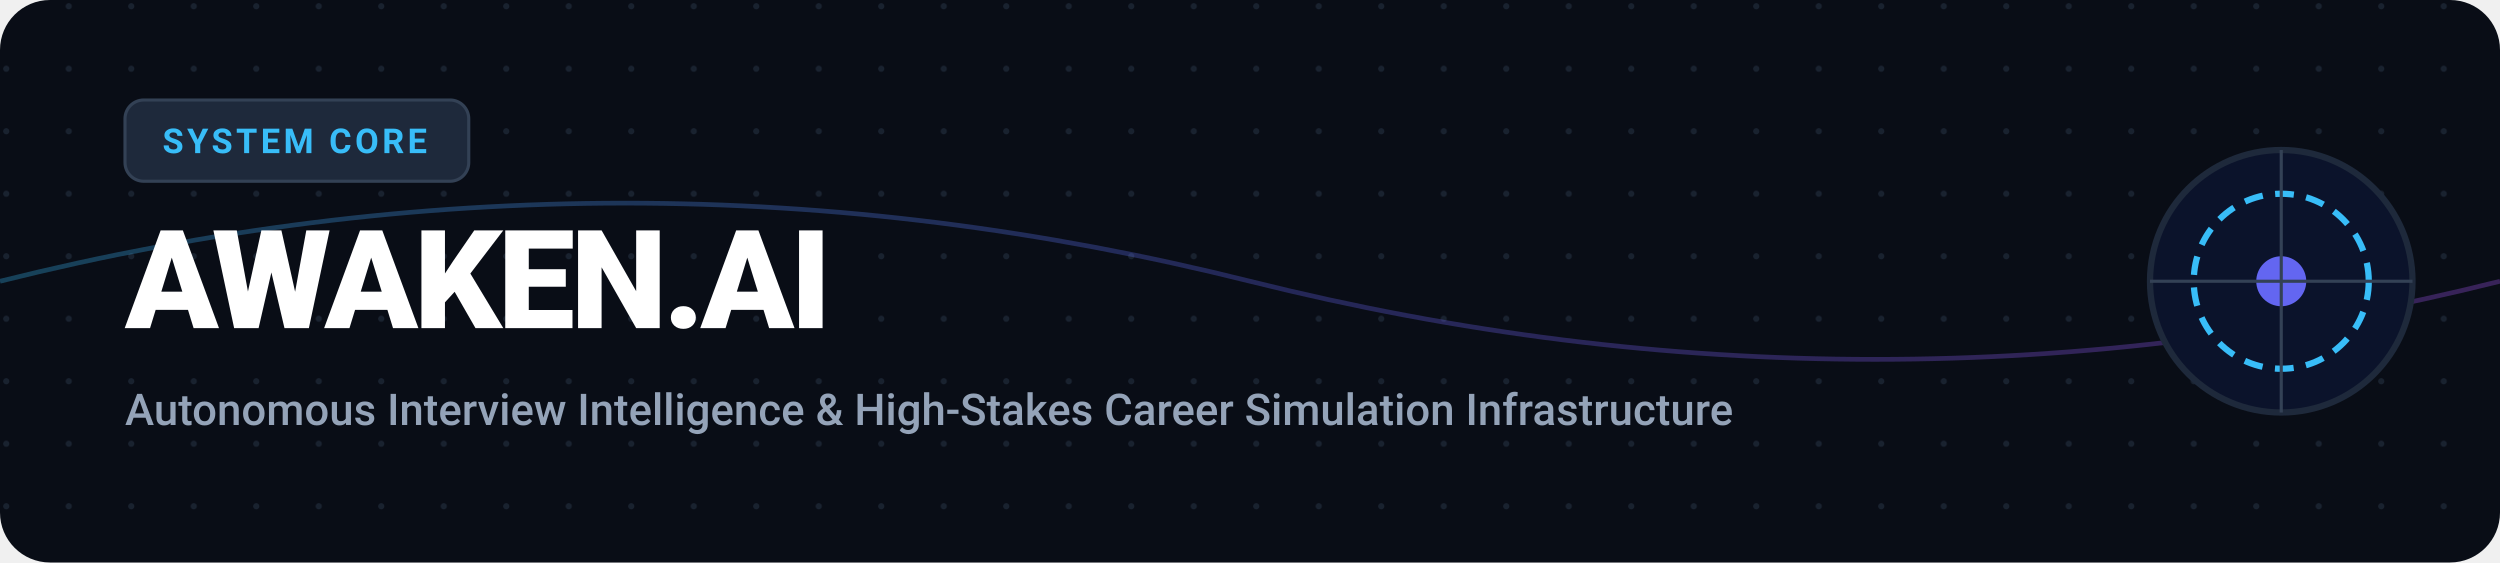
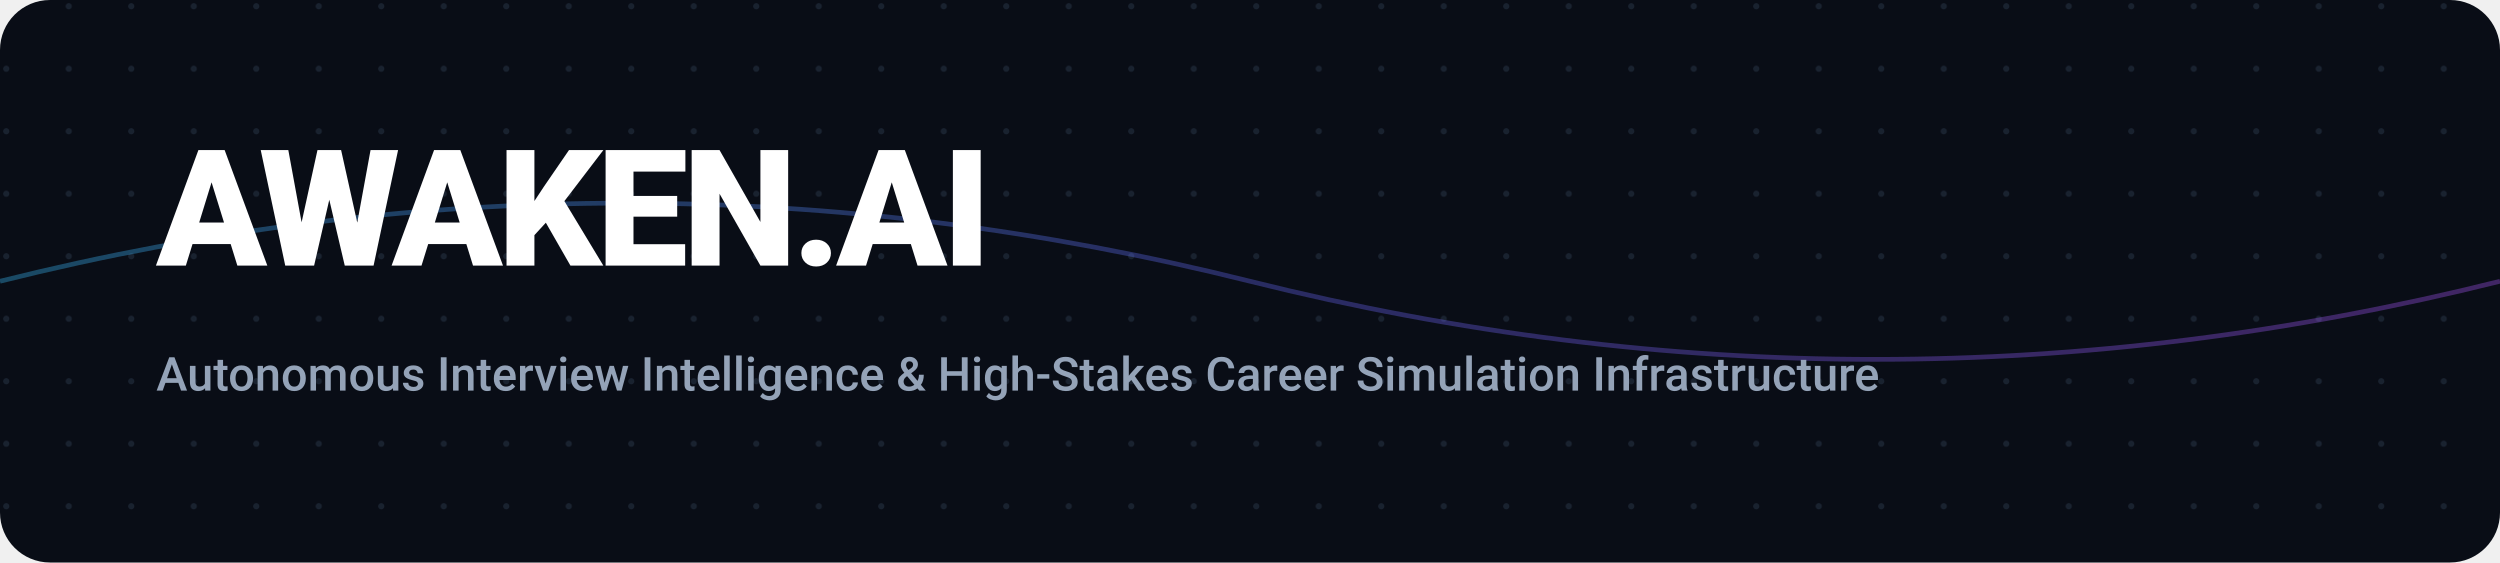
<svg xmlns="http://www.w3.org/2000/svg" width="800" height="180" viewBox="0 0 800 180" fill="none">
  <rect width="800" height="180" rx="16" fill="#090D16" />
  <defs>
    <linearGradient id="neon-cyan" x1="0%" y1="0%" x2="100%" y2="0%">
      <stop offset="0%" stop-color="#38BDF8" />
      <stop offset="50%" stop-color="#6366F1" />
      <stop offset="100%" stop-color="#A855F7" />
    </linearGradient>
    <pattern id="dot-pattern" x="0" y="0" width="20" height="20" patternUnits="userSpaceOnUse">
      <circle cx="2" cy="2" r="1" fill="#334155" fill-opacity="0.4" />
    </pattern>
  </defs>
  <rect width="800" height="180" rx="16" fill="url(#dot-pattern)" />
-   <path d="M 0 90 Q 200 40 400 90 T 800 90" stroke="url(#neon-cyan)" stroke-width="1.5" stroke-opacity="0.3" fill="none" />
-   <rect x="40" y="32" width="110" height="26" rx="6" fill="#1E293B" stroke="#334155" stroke-width="1" />
-   <text x="52" y="49" fill="#38BDF8" font-family="-apple-system, BlinkMacSystemFont, 'Segoe UI', Roboto, sans-serif" font-size="11" font-weight="700" letter-spacing="0.1em">SYSTEM CORE</text>
-   <text x="40" y="105" fill="#FFFFFF" font-family="-apple-system, BlinkMacSystemFont, 'Segoe UI', Roboto, sans-serif" font-size="44" font-weight="900" letter-spacing="-0.03em">AWAKEN.AI</text>
-   <text x="40" y="136" fill="#94A3B8" font-family="-apple-system, BlinkMacSystemFont, 'Segoe UI', Roboto, sans-serif" font-size="14" font-weight="500">Autonomous Interview Intelligence &amp; High-Stakes Career Simulation Infrastructure</text>
-   <circle cx="730" cy="90" r="42" stroke="#1E293B" stroke-width="2" fill="#0B132B" />
-   <circle cx="730" cy="90" r="28" stroke="#38BDF8" stroke-width="2" stroke-dasharray="6 4" fill="none" />
-   <circle cx="730" cy="90" r="8" fill="#6366F1" />
-   <line x1="688" y1="90" x2="772" y2="90" stroke="#334155" stroke-width="1" />
-   <line x1="730" y1="48" x2="730" y2="132" stroke="#334155" stroke-width="1" />
+   <path d="M 0 90 Q 200 40 400 90 T 800 90" stroke="url(#neon-cyan)" stroke-width="1.5" stroke-opacity="0.35" fill="none" />
+   <text x="50" y="85" fill="#FFFFFF" font-family="-apple-system, BlinkMacSystemFont, 'Segoe UI', Roboto, sans-serif" font-size="52" font-weight="900" letter-spacing="-0.03em">AWAKEN.AI</text>
+   <text x="50" y="125" fill="#94A3B8" font-family="-apple-system, BlinkMacSystemFont, 'Segoe UI', Roboto, sans-serif" font-size="15" font-weight="500">Autonomous Interview Intelligence &amp; High-Stakes Career Simulation Infrastructure</text>
</svg>
